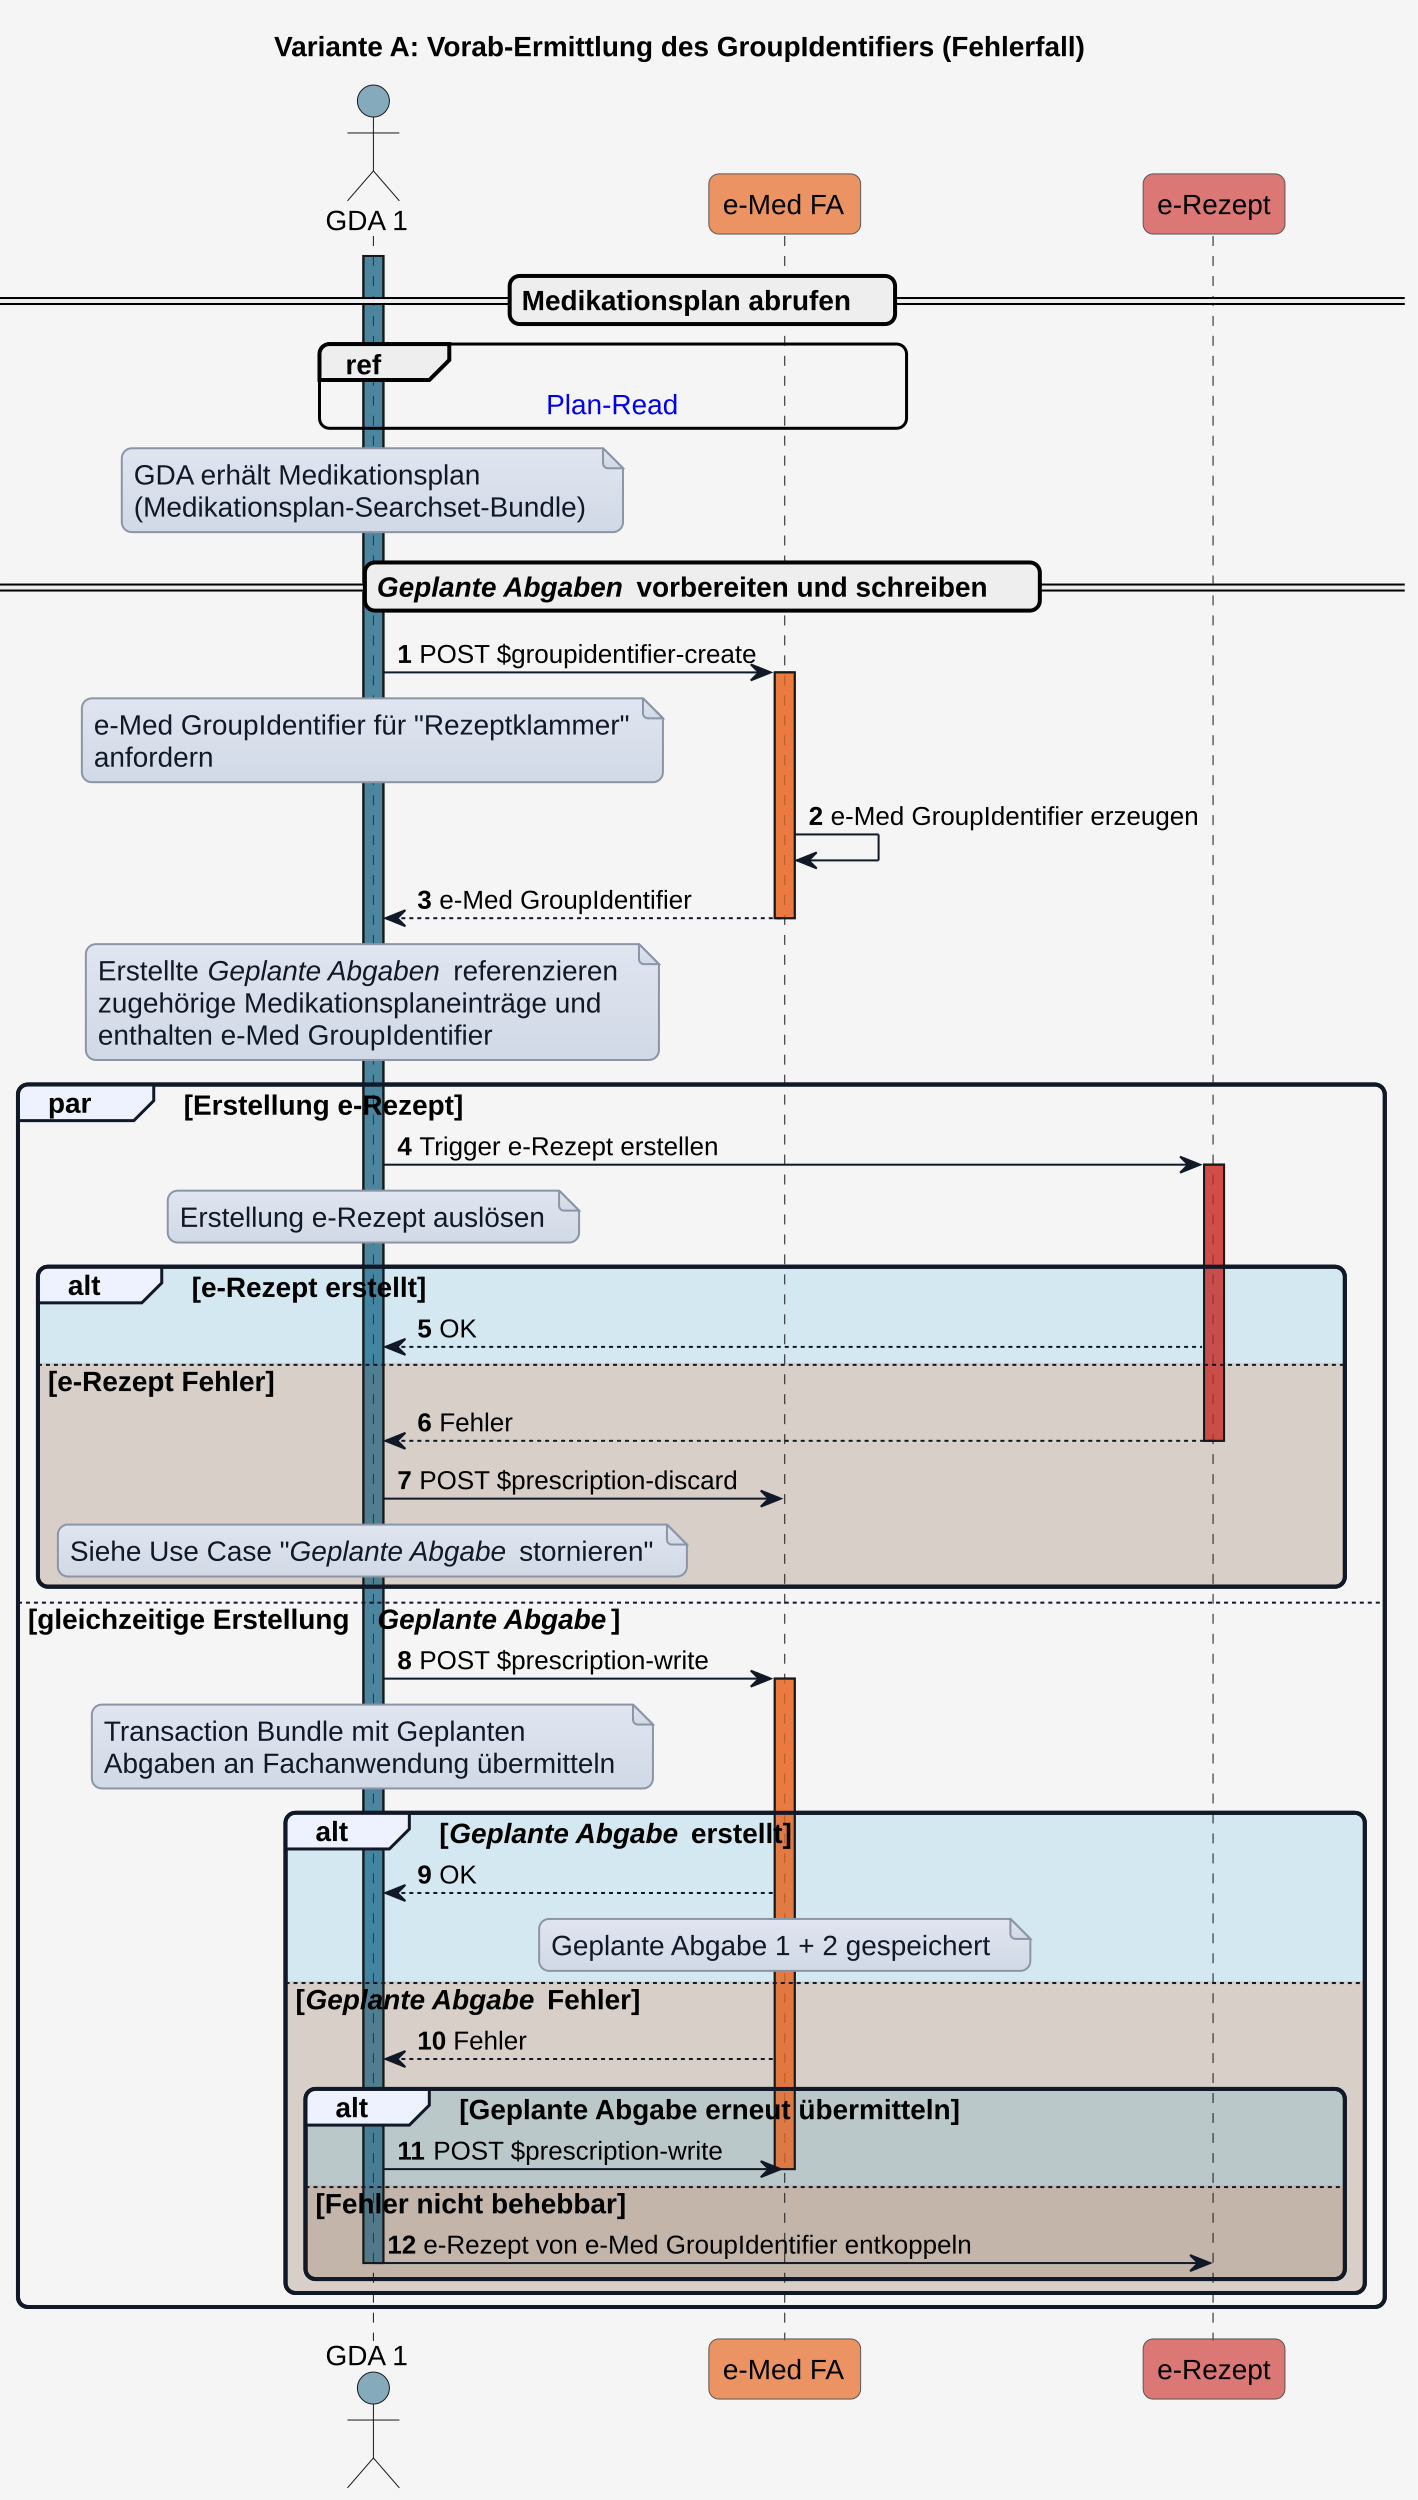
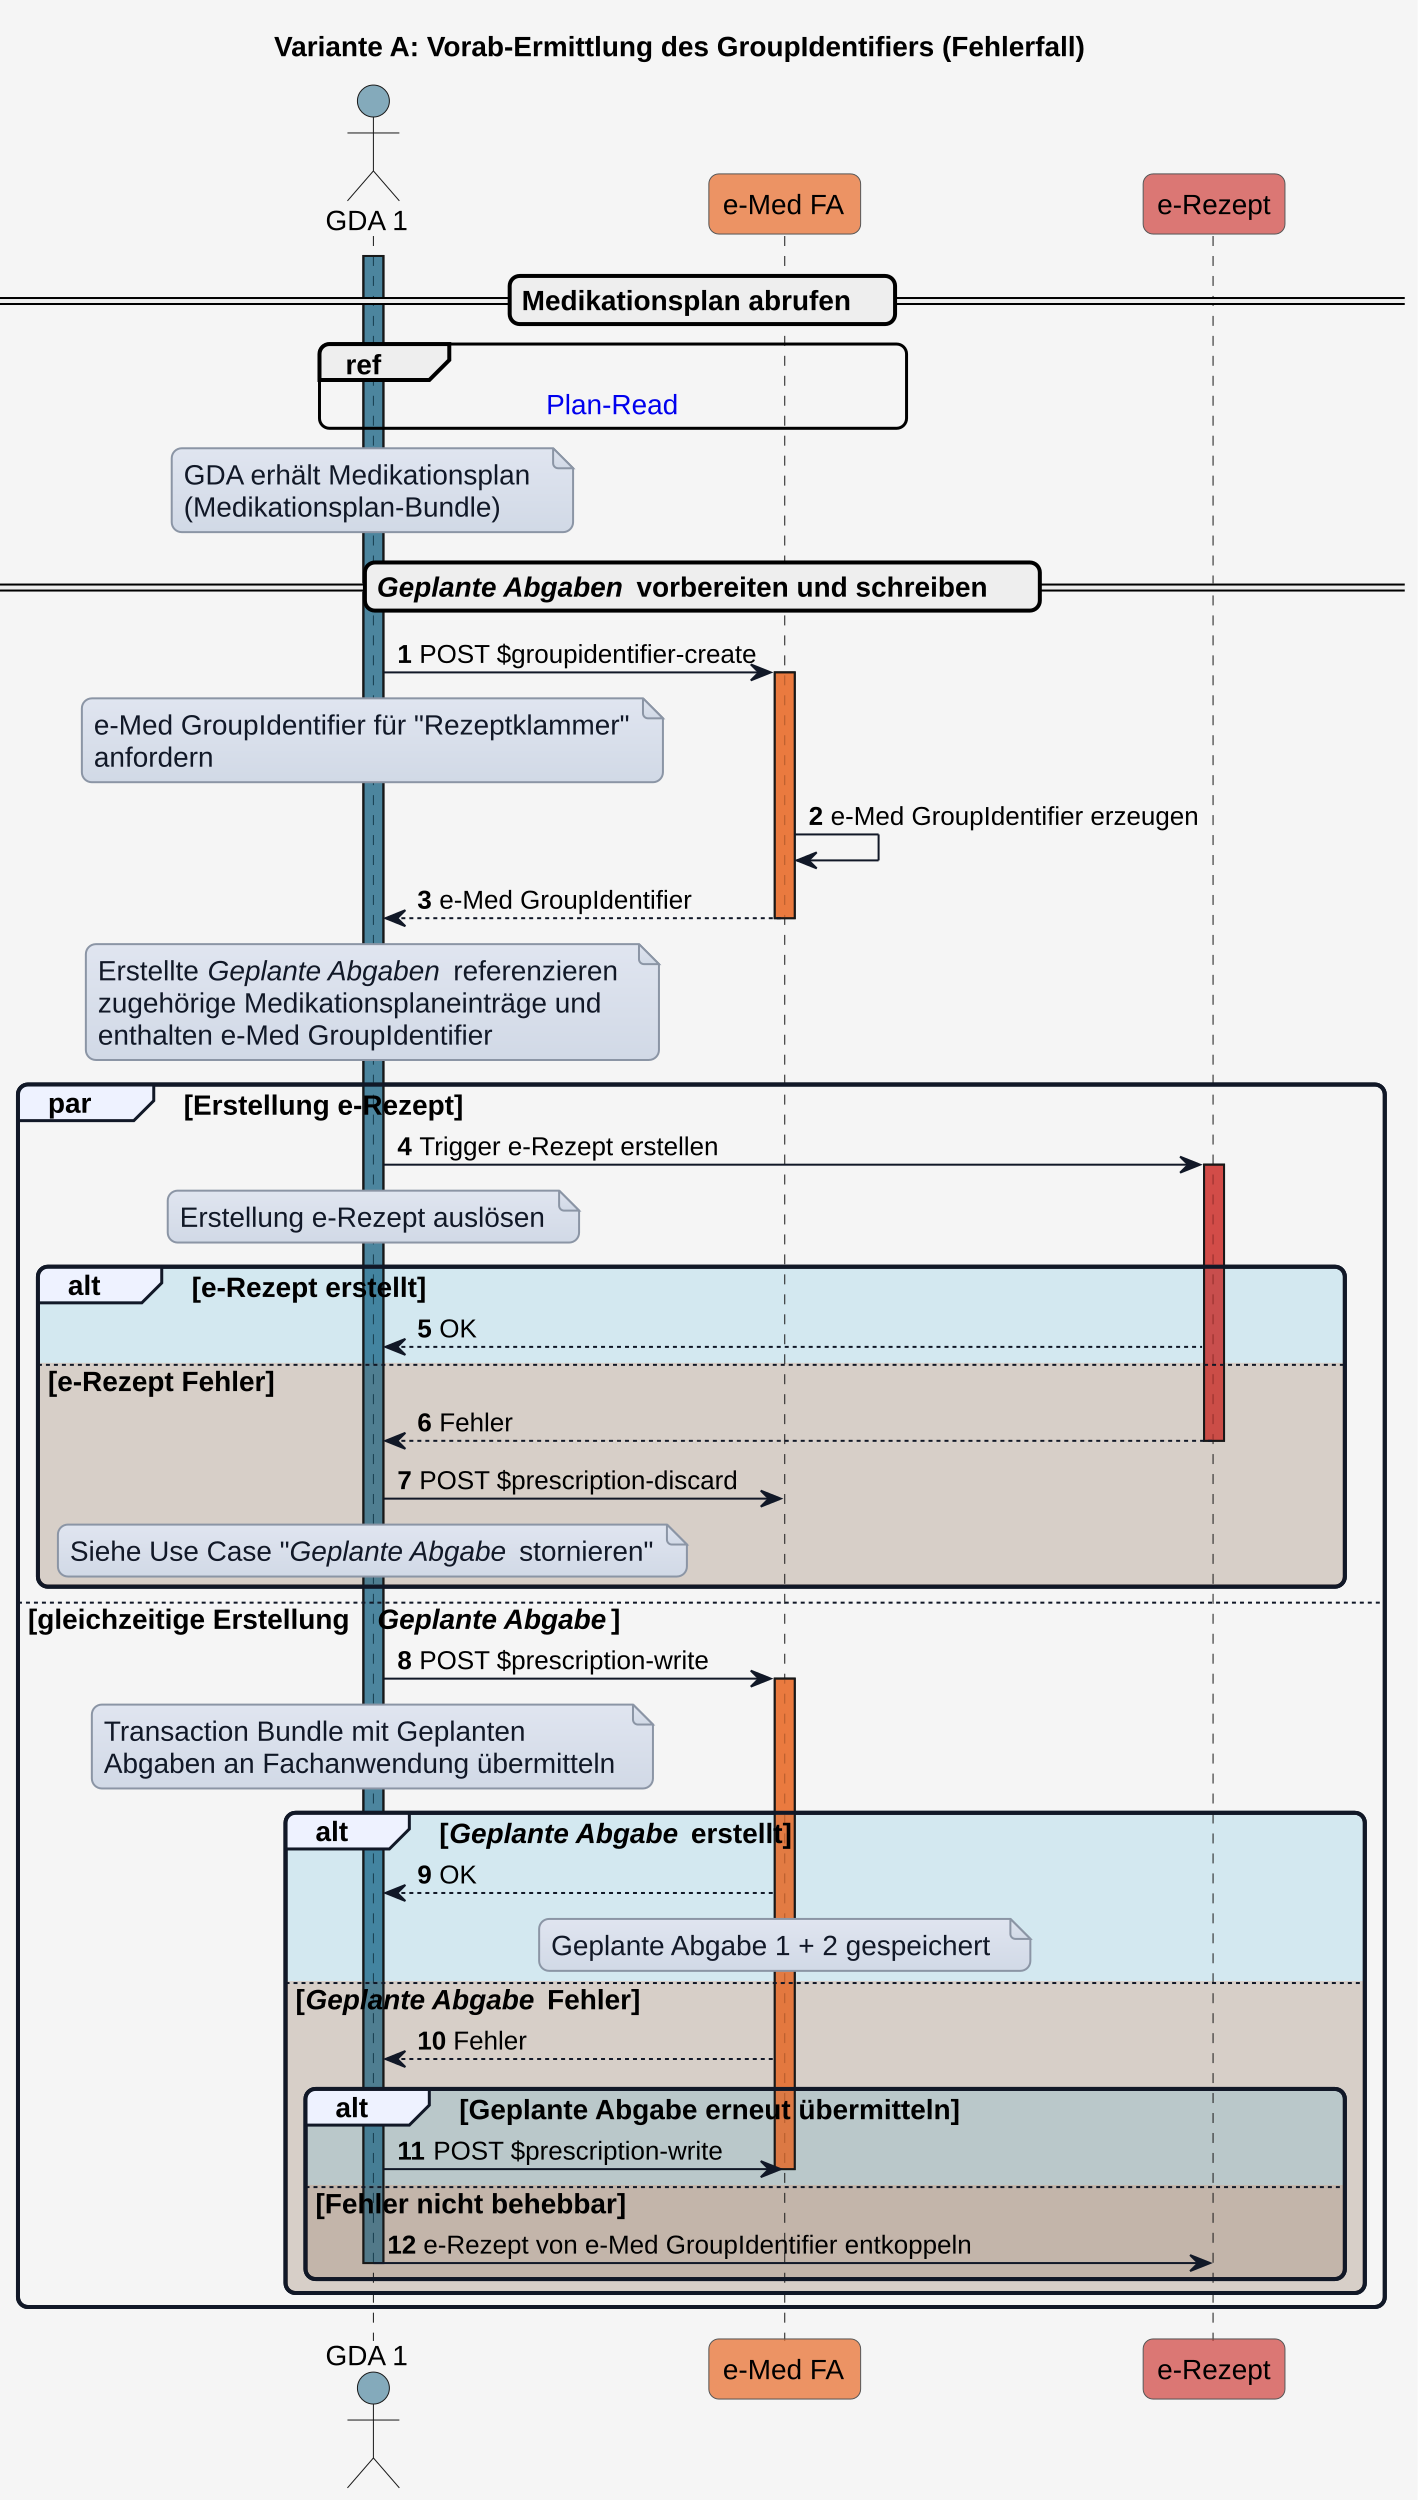
<svg xmlns="http://www.w3.org/2000/svg" xmlns:xlink="http://www.w3.org/1999/xlink" contentStyleType="text/css" height="1252px" preserveAspectRatio="none" style="width:710px;height:1252px;background:#F5F5F5;" version="1.1" viewBox="0 0 710 1252" width="710px" zoomAndPan="magnify">
  <defs>
-     <linearGradient id="g1nz6myjb7a5r80" x1="50%" x2="50%" y1="0%" y2="100%">
+     <linearGradient id="gqodh4reyhoof0" x1="50%" x2="50%" y1="0%" y2="100%">
      <stop offset="0%" stop-color="#E0E5F0" />
      <stop offset="100%" stop-color="#D1D9E6" />
    </linearGradient>
  </defs>
  <g>
    <rect fill="#F5F5F5" height="1252" style="stroke:none;stroke-width:1.0;" width="710" x="0" y="0" />
    <text fill="#000000" font-family="Arial" font-size="14" font-weight="bold" lengthAdjust="spacing" textLength="428" x="137.25" y="28.132">Variante A: Vorab-Ermittlung des GroupIdentifiers (Fehlerfall)</text>
    <rect fill="#156082" fill-opacity="0.502" height="1005.146" style="stroke:#181818;stroke-width:1.0;" width="10" x="182" y="128.197" />
    <rect fill="#E97232" fill-opacity="0.741" height="123.095" style="stroke:#181818;stroke-width:1.0;" width="10" x="388" y="336.738" />
    <rect fill="#E97232" fill-opacity="0.741" height="245.635" style="stroke:#181818;stroke-width:1.0;" width="10" x="388" y="840.661" />
    <rect fill="#CD3732" fill-opacity="0.663" height="138.292" style="stroke:#181818;stroke-width:1.0;" width="10" x="603" y="583.274" />
    <rect fill="none" height="612.215" rx="5" ry="5" style="stroke:#111827;stroke-width:2.0;" width="684.5" x="9" y="543.128" />
    <rect fill="#0F9ED5" fill-opacity="0.145" height="160.241" rx="5" ry="5" style="stroke:#111827;stroke-width:2.0;" width="654.5" x="19" y="634.373" />
    <path d="M19,682.519 L673.5,682.519 L673.5,789.614 A5,5 0 0 1 668.5,794.614 L24,794.614 A5,5 0 0 1 19,789.614 L19,682.519 " fill="#E97132" fill-opacity="0.208" style="stroke:none;stroke-width:1.0;" />
    <rect fill="#0F9ED5" fill-opacity="0.145" height="240.485" rx="5" ry="5" style="stroke:#111827;stroke-width:2.0;" width="540.5" x="143" y="907.858" />
    <path d="M143,992.103 L683.5,992.103 L683.5,1143.344 A5,5 0 0 1 678.5,1148.344 L148,1148.344 A5,5 0 0 1 143,1143.344 L143,992.103 " fill="#E97132" fill-opacity="0.208" style="stroke:none;stroke-width:1.0;" />
    <rect fill="#0F9ED5" fill-opacity="0.145" height="95.193" rx="5" ry="5" style="stroke:#111827;stroke-width:2.0;" width="520.5" x="153" y="1046.15" />
    <path d="M153,1094.296 L673.5,1094.296 L673.5,1136.344 A5,5 0 0 1 668.5,1141.344 L158,1141.344 A5,5 0 0 1 153,1136.344 L153,1094.296 " fill="#E97132" fill-opacity="0.208" style="stroke:none;stroke-width:1.0;" />
    <line style="stroke:#181818;stroke-width:0.5;stroke-dasharray:5.0,5.0;" x1="187" x2="187" y1="118.197" y2="1172.344" />
    <line style="stroke:#181818;stroke-width:0.5;stroke-dasharray:5.0,5.0;" x1="393" x2="393" y1="118.197" y2="1172.344" />
    <line style="stroke:#181818;stroke-width:0.5;stroke-dasharray:5.0,5.0;" x1="607.5" x2="607.5" y1="118.197" y2="1172.344" />
    <text fill="#000000" font-family="Arial" font-size="14" lengthAdjust="spacing" textLength="42" x="163" y="115.231">GDA 1</text>
    <ellipse cx="187" cy="50.599" fill="#156082" fill-opacity="0.502" rx="8" ry="8" style="stroke:#181818;stroke-width:0.5;" />
    <path d="M187,58.599 L187,85.599 M174,66.599 L200,66.599 M187,85.599 L174,100.599 M187,85.599 L200,100.599 " fill="none" style="stroke:#181818;stroke-width:0.5;" />
    <text fill="#000000" font-family="Arial" font-size="14" lengthAdjust="spacing" textLength="42" x="163" y="1184.476">GDA 1</text>
    <ellipse cx="187" cy="1195.942" fill="#156082" fill-opacity="0.502" rx="8" ry="8" style="stroke:#181818;stroke-width:0.5;" />
    <path d="M187,1203.942 L187,1230.942 M174,1211.942 L200,1211.942 M187,1230.942 L174,1245.942 M187,1230.942 L200,1245.942 " fill="none" style="stroke:#181818;stroke-width:0.5;" />
    <rect fill="#E97232" fill-opacity="0.741" height="30.099" rx="5" ry="5" style="stroke:#555555;stroke-width:0.5;" width="76" x="355" y="87.099" />
    <text fill="#000000" font-family="Arial" font-size="14" lengthAdjust="spacing" textLength="62" x="362" y="107.231">e-Med FA</text>
    <rect fill="#E97232" fill-opacity="0.741" height="30.099" rx="5" ry="5" style="stroke:#555555;stroke-width:0.5;" width="76" x="355" y="1171.344" />
    <text fill="#000000" font-family="Arial" font-size="14" lengthAdjust="spacing" textLength="62" x="362" y="1191.476">e-Med FA</text>
    <rect fill="#CD3732" fill-opacity="0.663" height="30.099" rx="5" ry="5" style="stroke:#555555;stroke-width:0.5;" width="71" x="572.5" y="87.099" />
    <text fill="#000000" font-family="Arial" font-size="14" lengthAdjust="spacing" textLength="57" x="579.5" y="107.231">e-Rezept</text>
    <rect fill="#CD3732" fill-opacity="0.663" height="30.099" rx="5" ry="5" style="stroke:#555555;stroke-width:0.5;" width="71" x="572.5" y="1171.344" />
    <text fill="#000000" font-family="Arial" font-size="14" lengthAdjust="spacing" textLength="57" x="579.5" y="1191.476">e-Rezept</text>
    <rect fill="#156082" fill-opacity="0.502" height="1005.146" style="stroke:#181818;stroke-width:1.0;" width="10" x="182" y="128.197" />
    <rect fill="#E97232" fill-opacity="0.741" height="123.095" style="stroke:#181818;stroke-width:1.0;" width="10" x="388" y="336.738" />
    <rect fill="#E97232" fill-opacity="0.741" height="245.635" style="stroke:#181818;stroke-width:1.0;" width="10" x="388" y="840.661" />
    <rect fill="#CD3732" fill-opacity="0.663" height="138.292" style="stroke:#181818;stroke-width:1.0;" width="10" x="603" y="583.274" />
    <rect fill="#EEEEEE" height="3" rx="5" ry="5" style="stroke:#EEEEEE;stroke-width:1.0;" width="703.5" x="0" y="149.247" />
    <line style="stroke:#000000;stroke-width:1.0;" x1="0" x2="703.5" y1="149.247" y2="149.247" />
    <line style="stroke:#000000;stroke-width:1.0;" x1="0" x2="703.5" y1="152.247" y2="152.247" />
    <rect fill="#EEEEEE" height="24.099" rx="5" ry="5" style="stroke:#000000;stroke-width:2.0;" width="193" x="255.25" y="138.197" />
    <text fill="#000000" font-family="Arial" font-size="14" font-weight="bold" lengthAdjust="spacing" textLength="175" x="261.25" y="155.329">Medikationsplan abrufen</text>
    <rect fill="none" height="42.197" rx="5" ry="5" style="stroke:#000000;stroke-width:1.5;" width="294" x="160" y="172.296" />
    <path d="M165,172.296 L225,172.296 L225,180.296 L215,190.296 L160,190.296 L160,177.296 A5,5 0 0 1 165,172.296 " fill="#EEEEEE" style="stroke:#000000;stroke-width:2.0;" />
    <text fill="#000000" font-family="Arial" font-size="14" font-weight="bold" lengthAdjust="spacing" textLength="20" x="173" y="187.428">ref</text>
    <a href="interactions.html#sequenzdiagramm-plan-read" target="_top" title="interactions.html#sequenzdiagramm-plan-read" xlink:actuate="onRequest" xlink:href="interactions.html#sequenzdiagramm-plan-read" xlink:show="new" xlink:title="interactions.html#sequenzdiagramm-plan-read" xlink:type="simple">
      <text fill="#0000EE" font-family="Arial" font-size="14" lengthAdjust="spacing" textLength="67" x="273.5" y="207.428">Plan-Read</text>
    </a>
-     <path d="M61,229.493 L61,261.493 A5,5 0 0 0 66,266.493 L307,266.493 A5,5 0 0 0 312,261.493 L312,234.493 L302,224.493 L66,224.493 A5,5 0 0 0 61,229.493 " fill="url(#g1nz6myjb7a5r80)" style="stroke:#8B95A5;stroke-width:1.0;" />
-     <path d="M302,224.493 L302,231.993 A2.5,2.5 0 0 0 304.5,234.493 L312,234.493 L302,224.493 " fill="url(#g1nz6myjb7a5r80)" style="stroke:#8B95A5;stroke-width:1.0;" />
-     <text fill="#111827" font-family="Arial" font-size="14" lengthAdjust="spacing" textLength="176" x="67" y="242.625">GDA erhält Medikationsplan</text>
-     <text fill="#111827" font-family="Arial" font-size="14" lengthAdjust="spacing" textLength="230" x="67" y="258.724">(Medikationsplan-Searchset-Bundle)</text>
+     <path d="M86,229.493 L86,261.493 A5,5 0 0 0 91,266.493 L282,266.493 A5,5 0 0 0 287,261.493 L287,234.493 L277,224.493 L91,224.493 A5,5 0 0 0 86,229.493 " fill="url(#gqodh4reyhoof0)" style="stroke:#8B95A5;stroke-width:1.0;" />
+     <path d="M277,224.493 L277,231.993 A2.5,2.5 0 0 0 279.5,234.493 L287,234.493 L277,224.493 " fill="url(#gqodh4reyhoof0)" style="stroke:#8B95A5;stroke-width:1.0;" />
+     <text fill="#111827" font-family="Arial" font-size="14" lengthAdjust="spacing" textLength="176" x="92" y="242.625">GDA erhält Medikationsplan</text>
+     <text fill="#111827" font-family="Arial" font-size="14" lengthAdjust="spacing" textLength="161" x="92" y="258.724">(Medikationsplan-Bundle)</text>
    <rect fill="#EEEEEE" height="3" rx="5" ry="5" style="stroke:#EEEEEE;stroke-width:1.0;" width="703.5" x="0" y="292.74" />
    <line style="stroke:#000000;stroke-width:1.0;" x1="0" x2="703.5" y1="292.74" y2="292.74" />
    <line style="stroke:#000000;stroke-width:1.0;" x1="0" x2="703.5" y1="295.74" y2="295.74" />
    <rect fill="#EEEEEE" height="24.099" rx="5" ry="5" style="stroke:#000000;stroke-width:2.0;" width="338" x="182.75" y="281.69" />
    <text fill="#000000" font-family="Arial" font-size="14" font-style="italic" font-weight="bold" lengthAdjust="spacing" textLength="126" x="188.75" y="298.822">Geplante Abgaben</text>
    <text fill="#000000" font-family="Arial" font-size="14" font-weight="bold" lengthAdjust="spacing" textLength="190" x="318.75" y="298.822">vorbereiten und schreiben</text>
    <polygon fill="#111827" points="376,332.738,386,336.738,376,340.738,380,336.738" style="stroke:#111827;stroke-width:1.0;" />
    <line style="stroke:#111827;stroke-width:1.0;" x1="192" x2="382" y1="336.738" y2="336.738" />
    <text fill="#000000" font-family="Arial" font-size="13" font-weight="bold" lengthAdjust="spacing" textLength="7" x="199" y="331.983">1</text>
    <text fill="#000000" font-family="Arial" font-size="13" lengthAdjust="spacing" textLength="166" x="210" y="331.983">POST $groupidentifier-create​</text>
-     <path d="M41,354.738 L41,386.738 A5,5 0 0 0 46,391.738 L327,391.738 A5,5 0 0 0 332,386.738 L332,359.738 L322,349.738 L46,349.738 A5,5 0 0 0 41,354.738 " fill="url(#g1nz6myjb7a5r80)" style="stroke:#8B95A5;stroke-width:1.0;" />
-     <path d="M322,349.738 L322,357.238 A2.5,2.5 0 0 0 324.5,359.738 L332,359.738 L322,349.738 " fill="url(#g1nz6myjb7a5r80)" style="stroke:#8B95A5;stroke-width:1.0;" />
+     <path d="M41,354.738 L41,386.738 A5,5 0 0 0 46,391.738 L327,391.738 A5,5 0 0 0 332,386.738 L332,359.738 L322,349.738 L46,349.738 A5,5 0 0 0 41,354.738 " fill="url(#gqodh4reyhoof0)" style="stroke:#8B95A5;stroke-width:1.0;" />
+     <path d="M322,349.738 L322,357.238 A2.5,2.5 0 0 0 324.5,359.738 L332,359.738 L322,349.738 " fill="url(#gqodh4reyhoof0)" style="stroke:#8B95A5;stroke-width:1.0;" />
    <text fill="#111827" font-family="Arial" font-size="14" lengthAdjust="spacing" textLength="270" x="47" y="367.87">e-Med GroupIdentifier für "Rezeptklammer"</text>
    <text fill="#111827" font-family="Arial" font-size="14" lengthAdjust="spacing" textLength="62" x="47" y="383.968">anfordern</text>
    <line style="stroke:#111827;stroke-width:1.0;" x1="398" x2="440" y1="417.884" y2="417.884" />
    <line style="stroke:#111827;stroke-width:1.0;" x1="440" x2="440" y1="417.884" y2="430.884" />
    <line style="stroke:#111827;stroke-width:1.0;" x1="399" x2="440" y1="430.884" y2="430.884" />
    <polygon fill="#111827" points="409,426.884,399,430.884,409,434.884,405,430.884" style="stroke:#111827;stroke-width:1.0;" />
    <text fill="#000000" font-family="Arial" font-size="13" font-weight="bold" lengthAdjust="spacing" textLength="7" x="405" y="413.129">2</text>
    <text fill="#000000" font-family="Arial" font-size="13" lengthAdjust="spacing" textLength="180" x="416" y="413.129">e-Med GroupIdentifier erzeugen</text>
    <polygon fill="#111827" points="203,455.832,193,459.832,203,463.832,199,459.832" style="stroke:#111827;stroke-width:1.0;" />
    <line style="stroke:#111827;stroke-width:1.0;stroke-dasharray:2.0,2.0;" x1="197" x2="392" y1="459.832" y2="459.832" />
    <text fill="#000000" font-family="Arial" font-size="13" font-weight="bold" lengthAdjust="spacing" textLength="7" x="209" y="455.078">3</text>
    <text fill="#000000" font-family="Arial" font-size="13" lengthAdjust="spacing" textLength="123" x="220" y="455.078">e-Med GroupIdentifier</text>
-     <path d="M43,477.832 L43,525.832 A5,5 0 0 0 48,530.832 L325,530.832 A5,5 0 0 0 330,525.832 L330,482.832 L320,472.832 L48,472.832 A5,5 0 0 0 43,477.832 " fill="url(#g1nz6myjb7a5r80)" style="stroke:#8B95A5;stroke-width:1.0;" />
-     <path d="M320,472.832 L320,480.332 A2.5,2.5 0 0 0 322.5,482.832 L330,482.832 L320,472.832 " fill="url(#g1nz6myjb7a5r80)" style="stroke:#8B95A5;stroke-width:1.0;" />
+     <path d="M43,477.832 L43,525.832 A5,5 0 0 0 48,530.832 L325,530.832 A5,5 0 0 0 330,525.832 L330,482.832 L320,472.832 L48,472.832 A5,5 0 0 0 43,477.832 " fill="url(#gqodh4reyhoof0)" style="stroke:#8B95A5;stroke-width:1.0;" />
+     <path d="M320,472.832 L320,480.332 A2.5,2.5 0 0 0 322.5,482.832 L330,482.832 L320,472.832 " fill="url(#gqodh4reyhoof0)" style="stroke:#8B95A5;stroke-width:1.0;" />
    <text fill="#111827" font-family="Arial" font-size="14" lengthAdjust="spacing" textLength="51" x="49" y="490.964">Erstellte</text>
    <text fill="#111827" font-family="Arial" font-size="14" font-style="italic" lengthAdjust="spacing" textLength="119" x="104" y="490.964">Geplante Abgaben</text>
    <text fill="#111827" font-family="Arial" font-size="14" lengthAdjust="spacing" textLength="84" x="227" y="490.964">referenzieren</text>
    <text fill="#111827" font-family="Arial" font-size="14" lengthAdjust="spacing" textLength="256" x="49" y="507.063">zugehörige Medikationsplaneinträge und</text>
    <text fill="#111827" font-family="Arial" font-size="14" lengthAdjust="spacing" textLength="201" x="49" y="523.162">enthalten e-Med GroupIdentifier</text>
    <path d="M14,543.128 L77,543.128 L77,551.227 L67,561.227 L9,561.227 L9,548.128 A5,5 0 0 1 14,543.128 " fill="#EEF2FF" style="stroke:#111827;stroke-width:1.5;" />
    <rect fill="none" height="612.215" rx="5" ry="5" style="stroke:#111827;stroke-width:2.0;" width="684.5" x="9" y="543.128" />
    <text fill="#000000" font-family="Arial" font-size="14" font-weight="bold" lengthAdjust="spacing" textLength="23" x="24" y="557.26">par</text>
    <text fill="#000000" font-family="Arial" font-size="14" font-weight="bold" lengthAdjust="spacing" textLength="149" x="92" y="558.26">[Erstellung e-Rezept]</text>
    <polygon fill="#111827" points="591,579.274,601,583.274,591,587.274,595,583.274" style="stroke:#111827;stroke-width:1.0;" />
    <line style="stroke:#111827;stroke-width:1.0;" x1="192" x2="597" y1="583.274" y2="583.274" />
    <text fill="#000000" font-family="Arial" font-size="13" font-weight="bold" lengthAdjust="spacing" textLength="7" x="199" y="578.519">4</text>
    <text fill="#000000" font-family="Arial" font-size="13" lengthAdjust="spacing" textLength="148" x="210" y="578.519">Trigger e-Rezept erstellen</text>
-     <path d="M84,601.274 L84,617.274 A5,5 0 0 0 89,622.274 L285,622.274 A5,5 0 0 0 290,617.274 L290,606.274 L280,596.274 L89,596.274 A5,5 0 0 0 84,601.274 " fill="url(#g1nz6myjb7a5r80)" style="stroke:#8B95A5;stroke-width:1.0;" />
-     <path d="M280,596.274 L280,603.774 A2.5,2.5 0 0 0 282.5,606.274 L290,606.274 L280,596.274 " fill="url(#g1nz6myjb7a5r80)" style="stroke:#8B95A5;stroke-width:1.0;" />
+     <path d="M84,601.274 L84,617.274 A5,5 0 0 0 89,622.274 L285,622.274 A5,5 0 0 0 290,617.274 L290,606.274 L280,596.274 L89,596.274 A5,5 0 0 0 84,601.274 " fill="url(#gqodh4reyhoof0)" style="stroke:#8B95A5;stroke-width:1.0;" />
+     <path d="M280,596.274 L280,603.774 A2.5,2.5 0 0 0 282.5,606.274 L290,606.274 L280,596.274 " fill="url(#gqodh4reyhoof0)" style="stroke:#8B95A5;stroke-width:1.0;" />
    <text fill="#111827" font-family="Arial" font-size="14" lengthAdjust="spacing" textLength="185" x="90" y="614.406">Erstellung e-Rezept auslösen</text>
    <path d="M24,634.373 L81,634.373 L81,642.472 L71,652.472 L19,652.472 L19,639.373 A5,5 0 0 1 24,634.373 " fill="#EEF2FF" style="stroke:#111827;stroke-width:1.5;" />
    <rect fill="none" height="160.241" rx="5" ry="5" style="stroke:#111827;stroke-width:2.0;" width="654.5" x="19" y="634.373" />
    <text fill="#000000" font-family="Arial" font-size="14" font-weight="bold" lengthAdjust="spacing" textLength="17" x="34" y="648.505">alt</text>
    <text fill="#000000" font-family="Arial" font-size="14" font-weight="bold" lengthAdjust="spacing" textLength="127" x="96" y="649.505">[e-Rezept erstellt]</text>
    <polygon fill="#111827" points="203,670.519,193,674.519,203,678.519,199,674.519" style="stroke:#111827;stroke-width:1.0;" />
    <line style="stroke:#111827;stroke-width:1.0;stroke-dasharray:2.0,2.0;" x1="197" x2="602" y1="674.519" y2="674.519" />
    <text fill="#000000" font-family="Arial" font-size="13" font-weight="bold" lengthAdjust="spacing" textLength="7" x="209" y="669.764">5</text>
    <text fill="#000000" font-family="Arial" font-size="13" lengthAdjust="spacing" textLength="19" x="220" y="669.764">OK</text>
    <line style="stroke:#111827;stroke-width:1.0;stroke-dasharray:2.0,2.0;" x1="19" x2="673.5" y1="683.519" y2="683.519" />
    <text fill="#000000" font-family="Arial" font-size="14" font-weight="bold" lengthAdjust="spacing" textLength="123" x="24" y="696.651">[e-Rezept Fehler]</text>
    <polygon fill="#111827" points="203,717.566,193,721.566,203,725.566,199,721.566" style="stroke:#111827;stroke-width:1.0;" />
    <line style="stroke:#111827;stroke-width:1.0;stroke-dasharray:2.0,2.0;" x1="197" x2="607" y1="721.566" y2="721.566" />
    <text fill="#000000" font-family="Arial" font-size="13" font-weight="bold" lengthAdjust="spacing" textLength="7" x="209" y="716.812">6</text>
    <text fill="#000000" font-family="Arial" font-size="13" lengthAdjust="spacing" textLength="36" x="220" y="716.812">Fehler</text>
    <polygon fill="#111827" points="381,746.515,391,750.515,381,754.515,385,750.515" style="stroke:#111827;stroke-width:1.0;" />
    <line style="stroke:#111827;stroke-width:1.0;" x1="192" x2="387" y1="750.515" y2="750.515" />
    <text fill="#000000" font-family="Arial" font-size="13" font-weight="bold" lengthAdjust="spacing" textLength="7" x="199" y="745.76">7</text>
    <text fill="#000000" font-family="Arial" font-size="13" lengthAdjust="spacing" textLength="159" x="210" y="745.76">POST $prescription-discard​</text>
-     <path d="M29,768.515 L29,784.515 A5,5 0 0 0 34,789.515 L339,789.515 A5,5 0 0 0 344,784.515 L344,773.515 L334,763.515 L34,763.515 A5,5 0 0 0 29,768.515 " fill="url(#g1nz6myjb7a5r80)" style="stroke:#8B95A5;stroke-width:1.0;" />
-     <path d="M334,763.515 L334,771.015 A2.5,2.5 0 0 0 336.5,773.515 L344,773.515 L334,763.515 " fill="url(#g1nz6myjb7a5r80)" style="stroke:#8B95A5;stroke-width:1.0;" />
+     <path d="M29,768.515 L29,784.515 A5,5 0 0 0 34,789.515 L339,789.515 A5,5 0 0 0 344,784.515 L344,773.515 L334,763.515 L34,763.515 A5,5 0 0 0 29,768.515 " fill="url(#gqodh4reyhoof0)" style="stroke:#8B95A5;stroke-width:1.0;" />
+     <path d="M334,763.515 L334,771.015 A2.5,2.5 0 0 0 336.5,773.515 L344,773.515 L334,763.515 " fill="url(#gqodh4reyhoof0)" style="stroke:#8B95A5;stroke-width:1.0;" />
    <text fill="#111827" font-family="Arial" font-size="14" lengthAdjust="spacing" textLength="110" x="35" y="781.647">Siehe Use Case "</text>
    <text fill="#111827" font-family="Arial" font-size="14" font-style="italic" lengthAdjust="spacing" textLength="111" x="145" y="781.647">Geplante Abgabe</text>
    <text fill="#111827" font-family="Arial" font-size="14" lengthAdjust="spacing" textLength="69" x="260" y="781.647">stornieren"</text>
    <line style="stroke:#111827;stroke-width:1.0;stroke-dasharray:2.0,2.0;" x1="9" x2="693.5" y1="802.614" y2="802.614" />
    <text fill="#000000" font-family="Arial" font-size="14" font-weight="bold" lengthAdjust="spacing" textLength="171" x="14" y="815.746">[gleichzeitige Erstellung</text>
    <text fill="#000000" font-family="Arial" font-size="14" font-style="italic" font-weight="bold" lengthAdjust="spacing" textLength="117" x="189" y="815.746">Geplante Abgabe</text>
    <text fill="#000000" font-family="Arial" font-size="14" font-weight="bold" lengthAdjust="spacing" textLength="5" x="306" y="815.746">]</text>
    <polygon fill="#111827" points="376,836.661,386,840.661,376,844.661,380,840.661" style="stroke:#111827;stroke-width:1.0;" />
    <line style="stroke:#111827;stroke-width:1.0;" x1="192" x2="382" y1="840.661" y2="840.661" />
    <text fill="#000000" font-family="Arial" font-size="13" font-weight="bold" lengthAdjust="spacing" textLength="7" x="199" y="835.906">8</text>
    <text fill="#000000" font-family="Arial" font-size="13" lengthAdjust="spacing" textLength="144" x="210" y="835.906">POST $prescription-write</text>
-     <path d="M46,858.661 L46,890.661 A5,5 0 0 0 51,895.661 L322,895.661 A5,5 0 0 0 327,890.661 L327,863.661 L317,853.661 L51,853.661 A5,5 0 0 0 46,858.661 " fill="url(#g1nz6myjb7a5r80)" style="stroke:#8B95A5;stroke-width:1.0;" />
-     <path d="M317,853.661 L317,861.161 A2.5,2.5 0 0 0 319.5,863.661 L327,863.661 L317,853.661 " fill="url(#g1nz6myjb7a5r80)" style="stroke:#8B95A5;stroke-width:1.0;" />
+     <path d="M46,858.661 L46,890.661 A5,5 0 0 0 51,895.661 L322,895.661 A5,5 0 0 0 327,890.661 L327,863.661 L317,853.661 L51,853.661 A5,5 0 0 0 46,858.661 " fill="url(#gqodh4reyhoof0)" style="stroke:#8B95A5;stroke-width:1.0;" />
+     <path d="M317,853.661 L317,861.161 A2.5,2.5 0 0 0 319.5,863.661 L327,863.661 L317,853.661 " fill="url(#gqodh4reyhoof0)" style="stroke:#8B95A5;stroke-width:1.0;" />
    <text fill="#111827" font-family="Arial" font-size="14" lengthAdjust="spacing" textLength="215" x="52" y="871.793">Transaction Bundle mit Geplanten</text>
    <text fill="#111827" font-family="Arial" font-size="14" lengthAdjust="spacing" textLength="260" x="52" y="887.892">Abgaben an Fachanwendung übermitteln</text>
    <path d="M148,907.858 L205,907.858 L205,915.957 L195,925.957 L143,925.957 L143,912.858 A5,5 0 0 1 148,907.858 " fill="#EEF2FF" style="stroke:#111827;stroke-width:1.5;" />
    <rect fill="none" height="240.485" rx="5" ry="5" style="stroke:#111827;stroke-width:2.0;" width="540.5" x="143" y="907.858" />
    <text fill="#000000" font-family="Arial" font-size="14" font-weight="bold" lengthAdjust="spacing" textLength="17" x="158" y="921.99">alt</text>
    <text fill="#000000" font-family="Arial" font-size="14" font-weight="bold" lengthAdjust="spacing" textLength="5" x="220" y="922.99">[</text>
    <text fill="#000000" font-family="Arial" font-size="14" font-style="italic" font-weight="bold" lengthAdjust="spacing" textLength="117" x="225" y="922.99">Geplante Abgabe</text>
    <text fill="#000000" font-family="Arial" font-size="14" font-weight="bold" lengthAdjust="spacing" textLength="55" x="346" y="922.99">erstellt]</text>
    <polygon fill="#111827" points="203,944.004,193,948.004,203,952.004,199,948.004" style="stroke:#111827;stroke-width:1.0;" />
    <line style="stroke:#111827;stroke-width:1.0;stroke-dasharray:2.0,2.0;" x1="197" x2="387" y1="948.004" y2="948.004" />
    <text fill="#000000" font-family="Arial" font-size="13" font-weight="bold" lengthAdjust="spacing" textLength="7" x="209" y="943.25">9</text>
    <text fill="#000000" font-family="Arial" font-size="13" lengthAdjust="spacing" textLength="19" x="220" y="943.25">OK</text>
-     <path d="M270,966.004 L270,982.004 A5,5 0 0 0 275,987.004 L511,987.004 A5,5 0 0 0 516,982.004 L516,971.004 L506,961.004 L275,961.004 A5,5 0 0 0 270,966.004 " fill="url(#g1nz6myjb7a5r80)" style="stroke:#8B95A5;stroke-width:1.0;" />
-     <path d="M506,961.004 L506,968.504 A2.5,2.5 0 0 0 508.5,971.004 L516,971.004 L506,961.004 " fill="url(#g1nz6myjb7a5r80)" style="stroke:#8B95A5;stroke-width:1.0;" />
+     <path d="M270,966.004 L270,982.004 A5,5 0 0 0 275,987.004 L511,987.004 A5,5 0 0 0 516,982.004 L516,971.004 L506,961.004 L275,961.004 A5,5 0 0 0 270,966.004 " fill="url(#gqodh4reyhoof0)" style="stroke:#8B95A5;stroke-width:1.0;" />
+     <path d="M506,961.004 L506,968.504 A2.5,2.5 0 0 0 508.5,971.004 L516,971.004 L506,961.004 " fill="url(#gqodh4reyhoof0)" style="stroke:#8B95A5;stroke-width:1.0;" />
    <text fill="#111827" font-family="Arial" font-size="14" lengthAdjust="spacing" textLength="225" x="276" y="979.136">Geplante Abgabe 1 + 2 gespeichert</text>
    <line style="stroke:#111827;stroke-width:1.0;stroke-dasharray:2.0,2.0;" x1="143" x2="683.5" y1="993.103" y2="993.103" />
    <text fill="#000000" font-family="Arial" font-size="14" font-weight="bold" lengthAdjust="spacing" textLength="5" x="148" y="1006.235">[</text>
    <text fill="#000000" font-family="Arial" font-size="14" font-style="italic" font-weight="bold" lengthAdjust="spacing" textLength="117" x="153" y="1006.235">Geplante Abgabe</text>
    <text fill="#000000" font-family="Arial" font-size="14" font-weight="bold" lengthAdjust="spacing" textLength="51" x="274" y="1006.235">Fehler]</text>
    <polygon fill="#111827" points="203,1027.15,193,1031.15,203,1035.15,199,1031.15" style="stroke:#111827;stroke-width:1.0;" />
    <line style="stroke:#111827;stroke-width:1.0;stroke-dasharray:2.0,2.0;" x1="197" x2="387" y1="1031.15" y2="1031.15" />
    <text fill="#000000" font-family="Arial" font-size="13" font-weight="bold" lengthAdjust="spacing" textLength="14" x="209" y="1026.396">10</text>
    <text fill="#000000" font-family="Arial" font-size="13" lengthAdjust="spacing" textLength="36" x="227" y="1026.396">Fehler</text>
    <path d="M158,1046.15 L215,1046.15 L215,1054.249 L205,1064.249 L153,1064.249 L153,1051.15 A5,5 0 0 1 158,1046.15 " fill="#EEF2FF" style="stroke:#111827;stroke-width:1.5;" />
    <rect fill="none" height="95.193" rx="5" ry="5" style="stroke:#111827;stroke-width:2.0;" width="520.5" x="153" y="1046.15" />
    <text fill="#000000" font-family="Arial" font-size="14" font-weight="bold" lengthAdjust="spacing" textLength="17" x="168" y="1060.282">alt</text>
    <text fill="#000000" font-family="Arial" font-size="14" font-weight="bold" lengthAdjust="spacing" textLength="267" x="230" y="1061.282">[Geplante Abgabe erneut übermitteln]</text>
    <polygon fill="#111827" points="381,1082.296,391,1086.296,381,1090.296,385,1086.296" style="stroke:#111827;stroke-width:1.0;" />
    <line style="stroke:#111827;stroke-width:1.0;" x1="192" x2="387" y1="1086.296" y2="1086.296" />
    <text fill="#000000" font-family="Arial" font-size="13" font-weight="bold" lengthAdjust="spacing" textLength="14" x="199" y="1081.542">11</text>
    <text fill="#000000" font-family="Arial" font-size="13" lengthAdjust="spacing" textLength="144" x="217" y="1081.542">POST $prescription-write</text>
    <line style="stroke:#111827;stroke-width:1.0;stroke-dasharray:2.0,2.0;" x1="153" x2="673.5" y1="1095.296" y2="1095.296" />
    <text fill="#000000" font-family="Arial" font-size="14" font-weight="bold" lengthAdjust="spacing" textLength="167" x="158" y="1108.428">[Fehler nicht behebbar]</text>
    <polygon fill="#111827" points="596,1129.344,606,1133.344,596,1137.344,600,1133.344" style="stroke:#111827;stroke-width:1.0;" />
    <line style="stroke:#111827;stroke-width:1.0;" x1="187" x2="602" y1="1133.344" y2="1133.344" />
    <text fill="#000000" font-family="Arial" font-size="13" font-weight="bold" lengthAdjust="spacing" textLength="14" x="194" y="1128.589">12</text>
    <text fill="#000000" font-family="Arial" font-size="13" lengthAdjust="spacing" textLength="269" x="212" y="1128.589">e-Rezept von e-Med GroupIdentifier entkoppeln</text>
  </g>
</svg>
